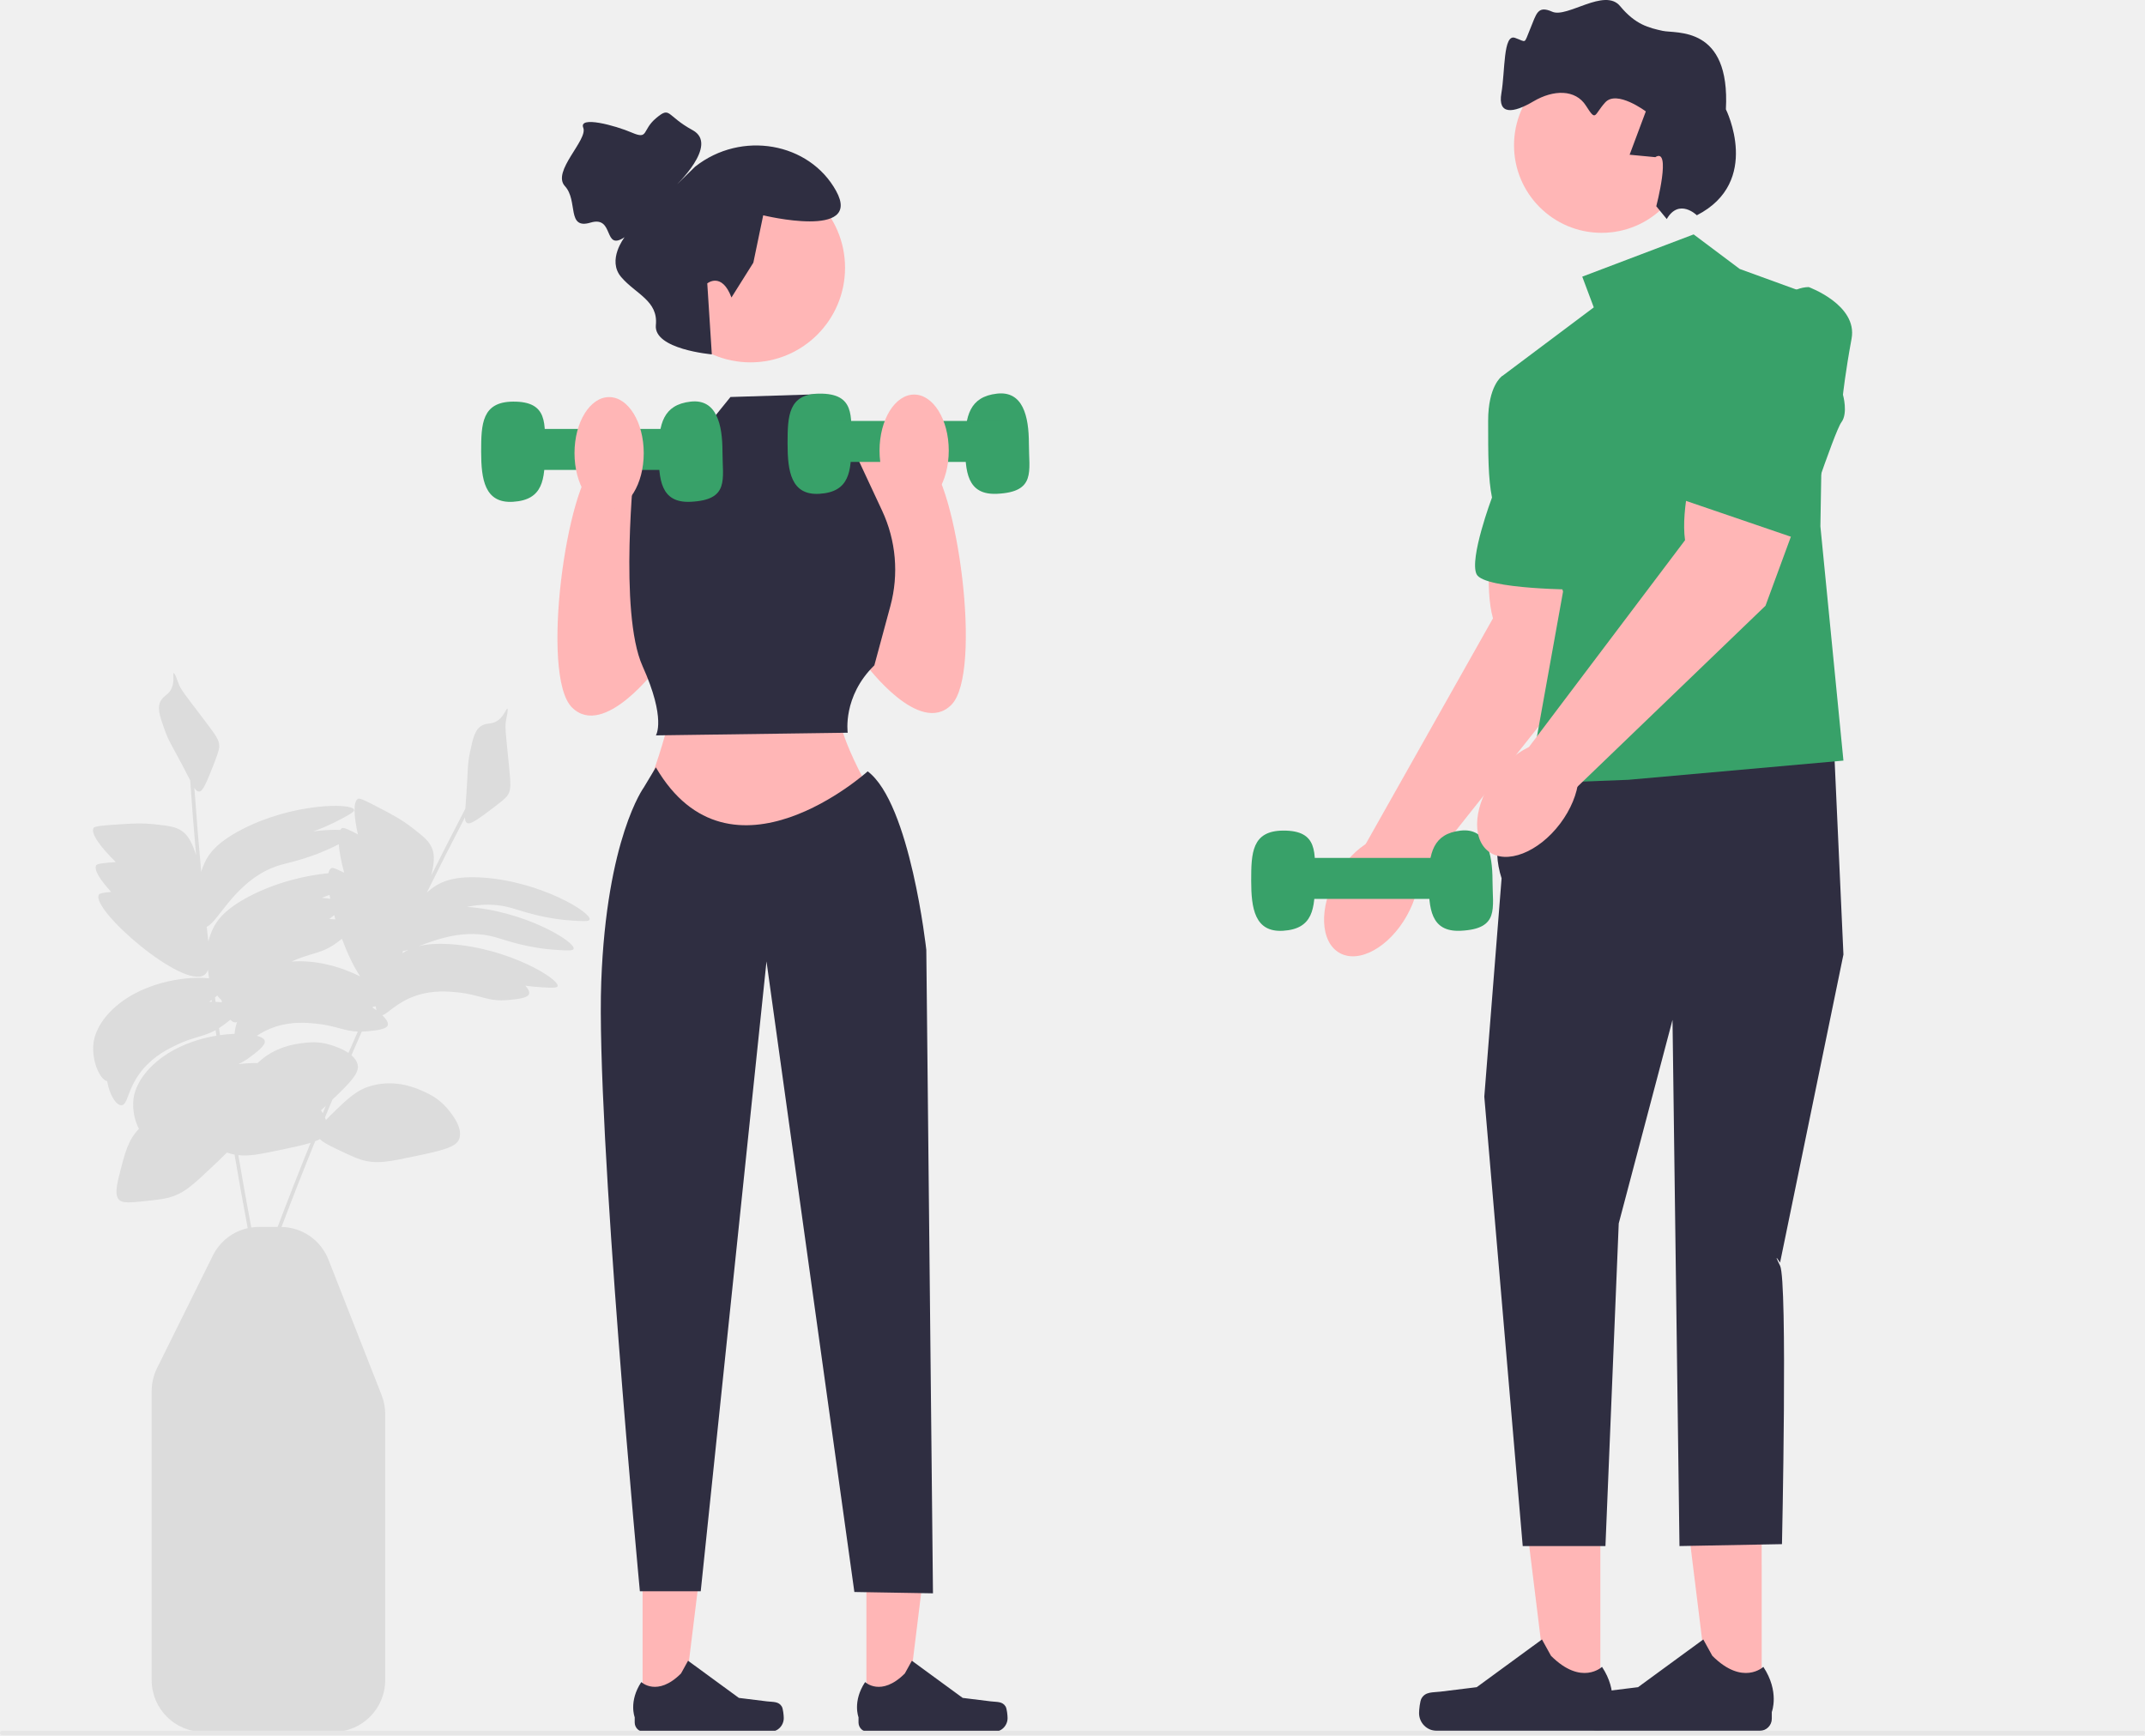
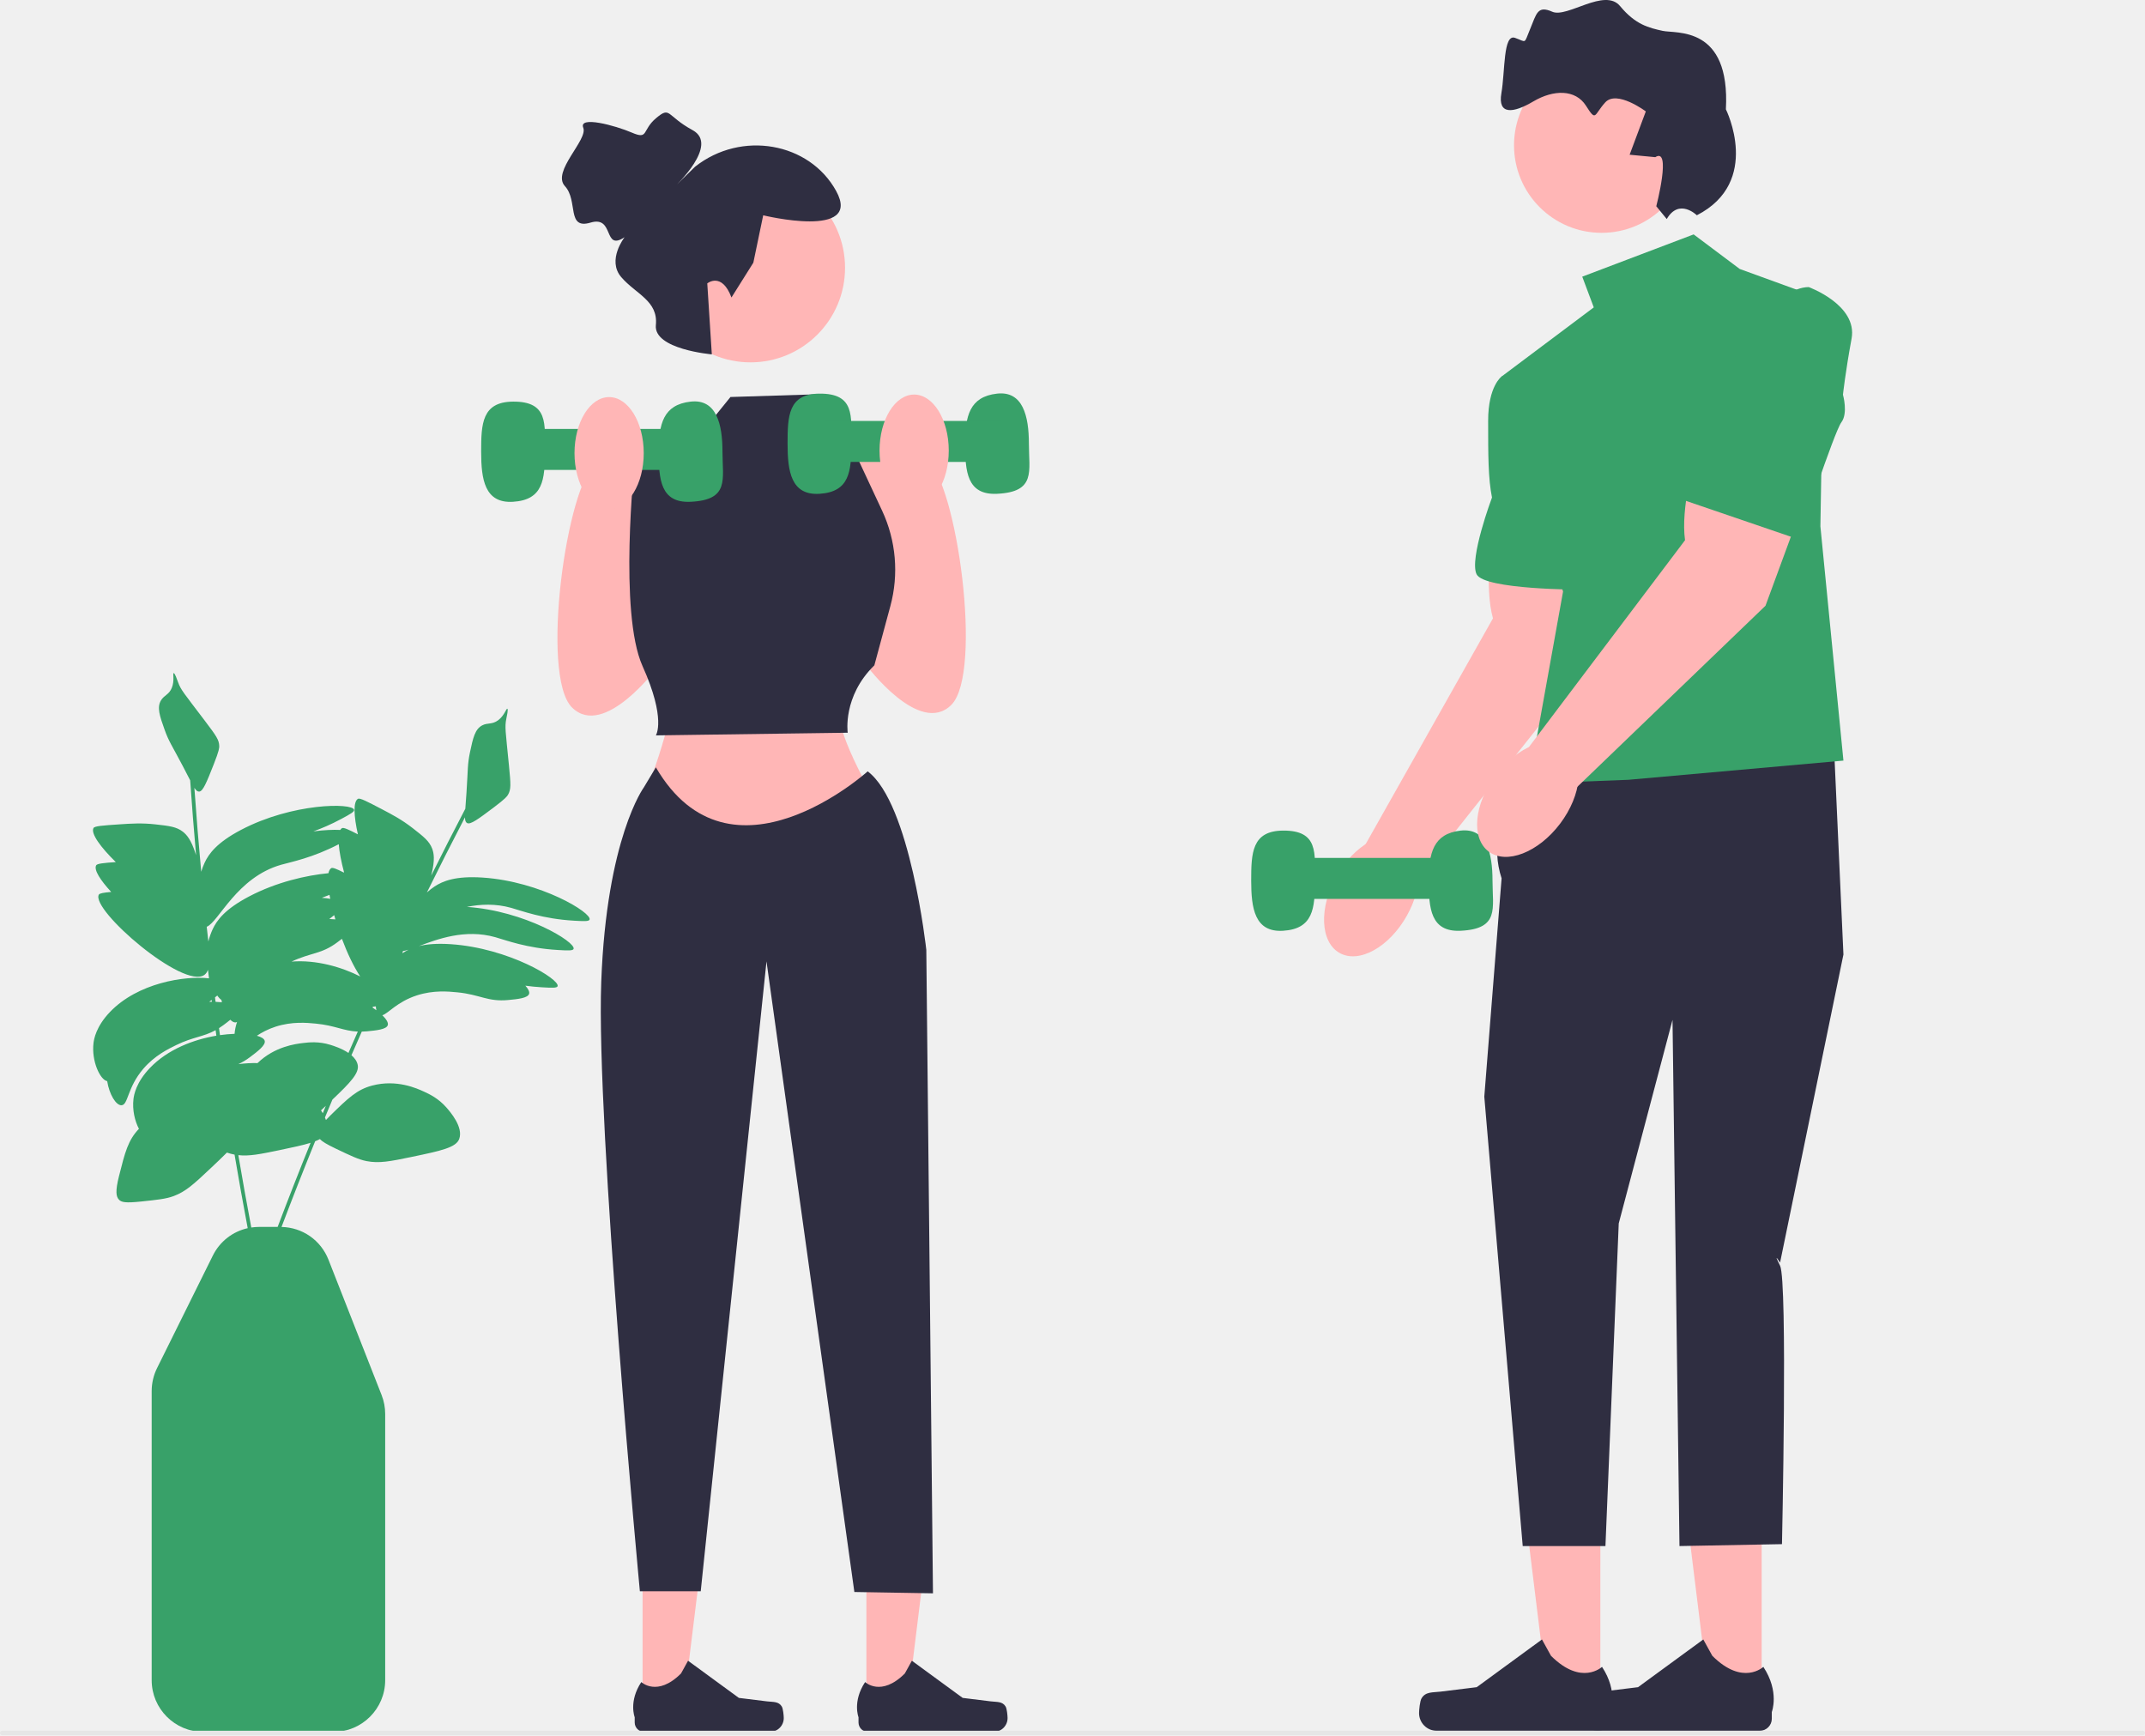
<svg xmlns="http://www.w3.org/2000/svg" width="544" height="440" viewBox="0 0 544 440" fill="none">
  <g clip-path="url(#clip0_1592_2610)">
-     <path d="M122.447 222.533C115.525 222.068 112.301 223.415 110.219 224.787C109.551 225.227 108.892 225.743 108.268 226.301C111.415 219.918 114.637 213.565 117.921 207.255C117.943 208.102 118.093 208.504 118.465 208.705C119.317 209.164 121.304 207.693 125.242 204.732C128.236 202.481 128.618 201.91 128.841 201.519C129.624 200.145 129.557 199.012 129.075 194.073C128.209 185.209 127.986 184.377 128.405 182.283C128.55 181.563 128.945 179.826 128.664 179.726C128.377 179.624 127.929 181.446 126.337 182.635C124.784 183.793 123.692 183.195 122.282 183.941C120.458 184.905 119.956 187.135 119.201 190.725C118.533 193.903 118.704 195.028 118.305 201.017C118.192 202.713 118.085 204.034 118.012 205.073C115.072 210.694 112.186 216.356 109.353 222.04C109.392 221.884 109.428 221.737 109.459 221.61C110.335 218.016 110.043 216.357 109.603 215.193C108.889 213.305 107.47 212.175 104.662 209.992C101.91 207.853 99.583 206.621 96.785 205.158C93.119 203.241 91.286 202.282 90.788 202.562C89.54 203.266 89.725 206.954 90.768 211.568C88.394 210.343 87.133 209.769 86.734 209.994C86.562 210.091 86.418 210.246 86.299 210.45C84.524 210.363 82.171 210.463 79.479 210.816C81.603 210.048 83.99 209.036 86.562 207.654C88.791 206.456 89.903 205.847 89.797 205.344C89.415 203.542 74.194 203.579 61.146 210.426C55.003 213.65 52.96 216.484 51.904 218.743C51.565 219.468 51.273 220.253 51.033 221.054C50.375 213.969 49.797 206.867 49.295 199.772C49.757 200.483 50.095 200.747 50.518 200.724C51.484 200.67 52.407 198.377 54.215 193.793C55.588 190.309 55.616 189.623 55.601 189.173C55.549 187.592 54.899 186.661 51.904 182.705C46.528 175.603 45.903 175.01 45.166 173.007C44.911 172.317 44.339 170.63 44.048 170.692C43.749 170.755 44.322 172.542 43.586 174.388C42.869 176.187 41.625 176.249 40.813 177.622C39.764 179.398 40.503 181.561 41.738 185.015C42.831 188.073 43.565 188.942 46.359 194.255C47.15 195.76 47.75 196.941 48.231 197.865C48.666 204.193 49.169 210.528 49.729 216.854C49.68 216.702 49.634 216.558 49.593 216.432C48.461 212.911 47.344 211.651 46.359 210.888C44.763 209.653 42.963 209.432 39.427 209.04C35.963 208.656 33.334 208.824 30.185 209.04C26.057 209.323 23.993 209.465 23.716 209.964C22.955 211.333 25.526 214.845 29.368 218.602C26.232 218.825 24.633 218.988 24.391 219.423C23.76 220.559 25.427 223.173 28.205 226.175C26.274 226.341 25.256 226.515 25.067 226.855C22.948 230.669 46.631 251.104 51.869 247.184C52.267 246.886 52.549 246.449 52.743 245.916C52.829 246.637 52.916 247.358 53.004 248.079C46.815 247.383 34.928 249.248 27.875 256.629C24.368 260.298 23.84 263.466 23.716 264.483C23.165 268.996 25.361 273.799 27.183 274.152C27.721 277.512 29.407 280.291 30.791 280.266C32.526 280.236 32.219 275.829 36.336 271.026C39.209 267.674 42.626 266.008 44.654 265.02C49.011 262.896 51.542 262.958 54.681 261.228C54.744 261.694 54.811 262.16 54.874 262.626C49.126 263.59 42.561 266.055 38.011 270.817C34.504 274.486 33.976 277.654 33.852 278.671C33.512 281.452 34.219 284.339 35.235 286.235C32.47 289.139 31.705 292.171 30.185 298.211C29.214 302.07 29.426 303.439 30.185 304.218C30.813 304.861 31.805 305.091 35.73 304.68C39.989 304.233 42.118 304.01 44.048 303.293C47.101 302.16 49.206 300.212 53.29 296.363C54.97 294.78 56.39 293.436 57.548 292.263C58.151 292.469 58.716 292.625 59.287 292.738C59.353 292.751 59.418 292.76 59.484 292.772C60.538 299.014 61.651 305.237 62.822 311.434C59.012 312.284 55.757 314.792 53.968 318.4L39.832 346.914C38.94 348.713 38.468 350.727 38.468 352.736V426.054C38.468 433.283 44.35 439.164 51.58 439.164H84.575C91.805 439.164 97.688 433.283 97.688 426.054V358.542C97.688 356.896 97.383 355.285 96.781 353.752L83.309 319.433C81.361 314.471 76.706 311.24 71.398 311.124C74.15 303.864 76.99 296.614 79.928 289.392C80.381 289.217 80.782 289.034 81.13 288.841C81.672 289.435 82.783 290.129 85.139 291.255C89.002 293.102 90.933 294.026 92.953 294.424C96.148 295.054 98.961 294.495 104.456 293.351C111.932 291.795 115.687 290.972 116.469 288.797C117.551 285.787 114.156 281.909 113.221 280.84C111.187 278.517 108.942 277.458 107.555 276.821C105.754 275.994 100.62 273.637 94.414 275.263C90.508 276.286 88.271 278.471 83.797 282.842C83.366 283.263 82.994 283.645 82.664 284.002C82.59 283.788 82.505 283.576 82.413 283.367C83.041 281.854 83.668 280.342 84.303 278.833C88.892 274.481 91.15 272.085 90.721 270.028C90.52 269.062 89.911 268.25 89.128 267.575C89.999 265.577 90.871 263.58 91.754 261.59C92.159 261.581 92.578 261.561 93.029 261.519C95.393 261.296 98.07 261.044 98.355 259.909C98.506 259.308 97.986 258.43 96.964 257.441C98.441 257.029 100.691 254.024 105.74 252.397C109.943 251.043 113.726 251.41 115.972 251.628C121.768 252.191 123.659 254.072 128.871 253.581C131.235 253.358 133.912 253.106 134.197 251.971C134.325 251.461 133.967 250.75 133.234 249.943C134.547 250.124 135.952 250.268 137.45 250.354C139.976 250.499 141.243 250.562 141.415 250.077C142.032 248.342 129.041 240.412 114.338 239.424C110.769 239.184 108.188 239.428 106.234 239.906C110.934 238.153 117.928 235.486 125.607 237.645C128.25 238.388 133.6 240.441 141.504 240.895C144.03 241.04 145.297 241.103 145.47 240.618C146.086 238.884 133.106 230.96 118.411 229.966C121.822 229.277 125.648 229.084 129.661 230.213C132.305 230.956 137.654 233.009 145.559 233.463C148.085 233.609 149.352 233.671 149.524 233.186C150.141 231.451 137.15 223.521 122.447 222.533ZM54.527 252.913C54.726 252.756 54.921 252.6 55.109 252.443C55.446 252.939 55.803 253.319 56.159 253.56C56.197 253.759 56.237 253.955 56.283 254.149C55.781 254.095 55.243 254.058 54.674 254.039C54.626 253.664 54.574 253.288 54.527 252.913ZM83.565 226.915C83.622 227.244 83.684 227.579 83.753 227.922C83.125 227.802 82.405 227.716 81.618 227.665C82.246 227.437 82.894 227.189 83.565 226.915ZM85.061 233.13C84.579 233.082 84.063 233.05 83.52 233.033C83.945 232.71 84.364 232.382 84.752 232.056C84.852 232.412 84.954 232.77 85.061 233.13ZM73.937 243.836C78.912 241.5 81.489 241.998 85.568 238.932C85.948 238.647 86.337 238.354 86.715 238.059C88.068 241.668 89.688 245.11 91.357 247.605C86.684 245.246 80.263 243.329 73.937 243.836ZM85.914 214.071C86.064 216.04 86.548 218.543 87.267 221.233C87.226 221.233 87.186 221.232 87.144 221.232C85.358 220.334 84.375 219.935 84.031 220.128C83.673 220.33 83.433 220.778 83.297 221.421C77.685 221.956 70.122 223.67 63.173 227.317C57.03 230.541 54.988 233.375 53.931 235.633C53.481 236.596 53.113 237.663 52.843 238.735C52.704 237.492 52.562 236.25 52.428 235.005C55.447 233.83 60.013 222.483 71.312 219.279C73.871 218.553 79.242 217.539 85.914 214.071ZM53.042 254.033C53.126 253.973 53.206 253.92 53.29 253.857C53.419 253.76 53.549 253.662 53.68 253.564C53.699 253.717 53.72 253.871 53.74 254.025C53.511 254.025 53.279 254.028 53.042 254.033ZM55.545 260.712C55.91 260.479 56.281 260.229 56.669 259.937C57.254 259.498 57.861 259.041 58.413 258.586C58.84 259.017 59.278 259.269 59.69 259.262C59.851 259.259 59.991 259.207 60.122 259.131C59.768 260.191 59.559 261.229 59.492 262.151C58.33 262.192 57.087 262.297 55.788 262.482C55.707 261.892 55.625 261.302 55.545 260.712ZM70.414 311.113H65.716C65.043 311.113 64.38 311.167 63.73 311.265C62.579 305.171 61.484 299.053 60.446 292.916C63.209 293.222 65.966 292.669 70.79 291.665C74.207 290.954 76.839 290.395 78.772 289.791C75.895 296.877 73.111 303.99 70.414 311.113ZM81.414 281.555C81.8 281.194 82.209 280.81 82.635 280.408C82.375 281.031 82.121 281.657 81.862 282.281C81.718 282.03 81.567 281.788 81.414 281.555ZM83.789 264.945C80.841 264.029 78.373 264.301 76.858 264.483C74.958 264.712 69.667 265.361 65.31 269.573C63.855 269.535 62.208 269.615 60.453 269.836C61.388 269.407 62.355 268.85 63.426 268.045C65.325 266.618 67.474 265.003 67.123 263.887C66.961 263.371 66.25 262.943 65.15 262.637C66.389 261.816 67.928 260.97 69.899 260.335C74.101 258.981 77.884 259.348 80.13 259.566C84.993 260.038 87.113 261.433 90.745 261.582C89.946 263.384 89.159 265.192 88.371 267C86.684 265.85 84.601 265.197 83.789 264.945ZM94.481 255.493C94.513 255.423 94.545 255.351 94.577 255.281C94.828 255.251 95.076 255.22 95.319 255.185C95.336 255.55 95.383 255.879 95.455 256.173C95.153 255.948 94.824 255.721 94.481 255.493ZM102.11 241.678C102.088 241.692 102.066 241.709 102.043 241.724C102.097 241.532 102.147 241.346 102.196 241.165C102.61 241.107 103.083 240.991 103.611 240.829C103.045 241.1 102.55 241.388 102.11 241.678Z" fill="#DCDCDC" />
+     <path d="M122.447 222.533C115.525 222.068 112.301 223.415 110.219 224.787C109.551 225.227 108.892 225.743 108.268 226.301C111.415 219.918 114.637 213.565 117.921 207.255C117.943 208.102 118.093 208.504 118.465 208.705C119.317 209.164 121.304 207.693 125.242 204.732C128.236 202.481 128.618 201.91 128.841 201.519C129.624 200.145 129.557 199.012 129.075 194.073C128.209 185.209 127.986 184.377 128.405 182.283C128.55 181.563 128.945 179.826 128.664 179.726C128.377 179.624 127.929 181.446 126.337 182.635C124.784 183.793 123.692 183.195 122.282 183.941C120.458 184.905 119.956 187.135 119.201 190.725C118.533 193.903 118.704 195.028 118.305 201.017C118.192 202.713 118.085 204.034 118.012 205.073C115.072 210.694 112.186 216.356 109.353 222.04C109.392 221.884 109.428 221.737 109.459 221.61C110.335 218.016 110.043 216.357 109.603 215.193C108.889 213.305 107.47 212.175 104.662 209.992C101.91 207.853 99.583 206.621 96.785 205.158C93.119 203.241 91.286 202.282 90.788 202.562C89.54 203.266 89.725 206.954 90.768 211.568C88.394 210.343 87.133 209.769 86.734 209.994C86.562 210.091 86.418 210.246 86.299 210.45C84.524 210.363 82.171 210.463 79.479 210.816C81.603 210.048 83.99 209.036 86.562 207.654C88.791 206.456 89.903 205.847 89.797 205.344C89.415 203.542 74.194 203.579 61.146 210.426C55.003 213.65 52.96 216.484 51.904 218.743C51.565 219.468 51.273 220.253 51.033 221.054C50.375 213.969 49.797 206.867 49.295 199.772C49.757 200.483 50.095 200.747 50.518 200.724C51.484 200.67 52.407 198.377 54.215 193.793C55.588 190.309 55.616 189.623 55.601 189.173C55.549 187.592 54.899 186.661 51.904 182.705C46.528 175.603 45.903 175.01 45.166 173.007C44.911 172.317 44.339 170.63 44.048 170.692C43.749 170.755 44.322 172.542 43.586 174.388C42.869 176.187 41.625 176.249 40.813 177.622C39.764 179.398 40.503 181.561 41.738 185.015C42.831 188.073 43.565 188.942 46.359 194.255C47.15 195.76 47.75 196.941 48.231 197.865C48.666 204.193 49.169 210.528 49.729 216.854C49.68 216.702 49.634 216.558 49.593 216.432C48.461 212.911 47.344 211.651 46.359 210.888C44.763 209.653 42.963 209.432 39.427 209.04C35.963 208.656 33.334 208.824 30.185 209.04C26.057 209.323 23.993 209.465 23.716 209.964C22.955 211.333 25.526 214.845 29.368 218.602C26.232 218.825 24.633 218.988 24.391 219.423C23.76 220.559 25.427 223.173 28.205 226.175C26.274 226.341 25.256 226.515 25.067 226.855C22.948 230.669 46.631 251.104 51.869 247.184C52.267 246.886 52.549 246.449 52.743 245.916C52.829 246.637 52.916 247.358 53.004 248.079C46.815 247.383 34.928 249.248 27.875 256.629C24.368 260.298 23.84 263.466 23.716 264.483C23.165 268.996 25.361 273.799 27.183 274.152C27.721 277.512 29.407 280.291 30.791 280.266C32.526 280.236 32.219 275.829 36.336 271.026C39.209 267.674 42.626 266.008 44.654 265.02C49.011 262.896 51.542 262.958 54.681 261.228C54.744 261.694 54.811 262.16 54.874 262.626C49.126 263.59 42.561 266.055 38.011 270.817C34.504 274.486 33.976 277.654 33.852 278.671C33.512 281.452 34.219 284.339 35.235 286.235C32.47 289.139 31.705 292.171 30.185 298.211C29.214 302.07 29.426 303.439 30.185 304.218C30.813 304.861 31.805 305.091 35.73 304.68C39.989 304.233 42.118 304.01 44.048 303.293C47.101 302.16 49.206 300.212 53.29 296.363C54.97 294.78 56.39 293.436 57.548 292.263C58.151 292.469 58.716 292.625 59.287 292.738C59.353 292.751 59.418 292.76 59.484 292.772C60.538 299.014 61.651 305.237 62.822 311.434C59.012 312.284 55.757 314.792 53.968 318.4L39.832 346.914C38.94 348.713 38.468 350.727 38.468 352.736V426.054C38.468 433.283 44.35 439.164 51.58 439.164H84.575C91.805 439.164 97.688 433.283 97.688 426.054V358.542C97.688 356.896 97.383 355.285 96.781 353.752L83.309 319.433C81.361 314.471 76.706 311.24 71.398 311.124C74.15 303.864 76.99 296.614 79.928 289.392C80.381 289.217 80.782 289.034 81.13 288.841C81.672 289.435 82.783 290.129 85.139 291.255C89.002 293.102 90.933 294.026 92.953 294.424C96.148 295.054 98.961 294.495 104.456 293.351C111.932 291.795 115.687 290.972 116.469 288.797C117.551 285.787 114.156 281.909 113.221 280.84C111.187 278.517 108.942 277.458 107.555 276.821C105.754 275.994 100.62 273.637 94.414 275.263C90.508 276.286 88.271 278.471 83.797 282.842C83.366 283.263 82.994 283.645 82.664 284.002C82.59 283.788 82.505 283.576 82.413 283.367C83.041 281.854 83.668 280.342 84.303 278.833C88.892 274.481 91.15 272.085 90.721 270.028C90.52 269.062 89.911 268.25 89.128 267.575C89.999 265.577 90.871 263.58 91.754 261.59C92.159 261.581 92.578 261.561 93.029 261.519C95.393 261.296 98.07 261.044 98.355 259.909C98.506 259.308 97.986 258.43 96.964 257.441C98.441 257.029 100.691 254.024 105.74 252.397C109.943 251.043 113.726 251.41 115.972 251.628C121.768 252.191 123.659 254.072 128.871 253.581C131.235 253.358 133.912 253.106 134.197 251.971C134.325 251.461 133.967 250.75 133.234 249.943C134.547 250.124 135.952 250.268 137.45 250.354C139.976 250.499 141.243 250.562 141.415 250.077C142.032 248.342 129.041 240.412 114.338 239.424C110.769 239.184 108.188 239.428 106.234 239.906C110.934 238.153 117.928 235.486 125.607 237.645C128.25 238.388 133.6 240.441 141.504 240.895C144.03 241.04 145.297 241.103 145.47 240.618C146.086 238.884 133.106 230.96 118.411 229.966C121.822 229.277 125.648 229.084 129.661 230.213C132.305 230.956 137.654 233.009 145.559 233.463C148.085 233.609 149.352 233.671 149.524 233.186C150.141 231.451 137.15 223.521 122.447 222.533ZM54.527 252.913C54.726 252.756 54.921 252.6 55.109 252.443C55.446 252.939 55.803 253.319 56.159 253.56C56.197 253.759 56.237 253.955 56.283 254.149C55.781 254.095 55.243 254.058 54.674 254.039C54.626 253.664 54.574 253.288 54.527 252.913ZM83.565 226.915C83.622 227.244 83.684 227.579 83.753 227.922C83.125 227.802 82.405 227.716 81.618 227.665C82.246 227.437 82.894 227.189 83.565 226.915ZM85.061 233.13C84.579 233.082 84.063 233.05 83.52 233.033C83.945 232.71 84.364 232.382 84.752 232.056C84.852 232.412 84.954 232.77 85.061 233.13ZM73.937 243.836C78.912 241.5 81.489 241.998 85.568 238.932C85.948 238.647 86.337 238.354 86.715 238.059C88.068 241.668 89.688 245.11 91.357 247.605C86.684 245.246 80.263 243.329 73.937 243.836ZM85.914 214.071C86.064 216.04 86.548 218.543 87.267 221.233C87.226 221.233 87.186 221.232 87.144 221.232C85.358 220.334 84.375 219.935 84.031 220.128C83.673 220.33 83.433 220.778 83.297 221.421C77.685 221.956 70.122 223.67 63.173 227.317C57.03 230.541 54.988 233.375 53.931 235.633C53.481 236.596 53.113 237.663 52.843 238.735C52.704 237.492 52.562 236.25 52.428 235.005C55.447 233.83 60.013 222.483 71.312 219.279C73.871 218.553 79.242 217.539 85.914 214.071ZM53.042 254.033C53.126 253.973 53.206 253.92 53.29 253.857C53.419 253.76 53.549 253.662 53.68 253.564C53.699 253.717 53.72 253.871 53.74 254.025C53.511 254.025 53.279 254.028 53.042 254.033ZM55.545 260.712C55.91 260.479 56.281 260.229 56.669 259.937C57.254 259.498 57.861 259.041 58.413 258.586C58.84 259.017 59.278 259.269 59.69 259.262C59.851 259.259 59.991 259.207 60.122 259.131C59.768 260.191 59.559 261.229 59.492 262.151C58.33 262.192 57.087 262.297 55.788 262.482C55.707 261.892 55.625 261.302 55.545 260.712ZM70.414 311.113H65.716C65.043 311.113 64.38 311.167 63.73 311.265C62.579 305.171 61.484 299.053 60.446 292.916C63.209 293.222 65.966 292.669 70.79 291.665C74.207 290.954 76.839 290.395 78.772 289.791C75.895 296.877 73.111 303.99 70.414 311.113ZM81.414 281.555C81.8 281.194 82.209 280.81 82.635 280.408C82.375 281.031 82.121 281.657 81.862 282.281C81.718 282.03 81.567 281.788 81.414 281.555ZM83.789 264.945C80.841 264.029 78.373 264.301 76.858 264.483C74.958 264.712 69.667 265.361 65.31 269.573C63.855 269.535 62.208 269.615 60.453 269.836C61.388 269.407 62.355 268.85 63.426 268.045C65.325 266.618 67.474 265.003 67.123 263.887C66.961 263.371 66.25 262.943 65.15 262.637C66.389 261.816 67.928 260.97 69.899 260.335C74.101 258.981 77.884 259.348 80.13 259.566C84.993 260.038 87.113 261.433 90.745 261.582C89.946 263.384 89.159 265.192 88.371 267C86.684 265.85 84.601 265.197 83.789 264.945ZM94.481 255.493C94.513 255.423 94.545 255.351 94.577 255.281C94.828 255.251 95.076 255.22 95.319 255.185C95.336 255.55 95.383 255.879 95.455 256.173C95.153 255.948 94.824 255.721 94.481 255.493ZM102.11 241.678C102.088 241.692 102.066 241.709 102.043 241.724C102.097 241.532 102.147 241.346 102.196 241.165C102.61 241.107 103.083 240.991 103.611 240.829C103.045 241.1 102.55 241.388 102.11 241.678Z" fill="#38A169" />
    <path d="M162.97 432.981L173.276 432.98L178.179 393.233L162.968 393.234L162.97 432.981Z" fill="#FFB6B6" />
    <path d="M198.282 432.747C198.602 433.288 198.772 435.032 198.772 435.66C198.772 437.592 197.206 439.158 195.274 439.158H163.356C162.038 439.158 160.969 438.089 160.969 436.772V435.443C160.969 435.443 159.39 431.45 162.641 426.528C162.641 426.528 166.681 430.382 172.719 424.346L174.499 421.121L187.386 430.544L194.529 431.424C196.092 431.616 197.478 431.394 198.282 432.747Z" fill="#2F2E41" />
    <path d="M219.733 432.981L230.039 432.98L234.942 393.233L219.73 393.234L219.733 432.981Z" fill="#FFB6B6" />
    <path d="M255.044 432.747C255.365 433.288 255.534 435.032 255.534 435.66C255.534 437.592 253.968 439.158 252.036 439.158H220.118C218.8 439.158 217.732 438.089 217.732 436.772V435.443C217.732 435.443 216.153 431.45 219.404 426.528C219.404 426.528 223.444 430.382 229.481 424.346L231.262 421.121L244.149 430.544L251.292 431.424C252.855 431.616 254.24 431.394 255.044 432.747Z" fill="#2F2E41" />
    <path d="M215.593 116.578C215.593 116.578 227.464 111.173 235.043 116.578C242.622 121.983 249.38 170.628 241.271 178.735C233.162 186.843 219.647 168.601 219.647 168.601L215.593 116.578Z" fill="#FFB6B6" />
    <path d="M170.729 117.221C170.729 117.221 158.858 111.816 151.279 117.221C143.699 122.626 136.942 171.272 145.051 179.379C153.16 187.487 166.675 169.245 166.675 169.245L170.729 117.221Z" fill="#FFB6B6" />
    <path d="M171.067 177.014C171.067 177.014 167.012 195.256 162.282 203.364L196.745 223.633L223.775 206.066C223.775 206.066 210.936 185.122 212.963 179.041L171.067 177.014Z" fill="#FFB6B6" />
    <path d="M405.869 430.956L392.633 430.954L386.337 379.911L405.872 379.912L405.869 430.956Z" fill="#FFB6B6" />
    <path d="M360.522 430.655C360.11 431.349 359.893 433.589 359.893 434.396C359.893 436.877 361.904 438.888 364.385 438.888H405.374C407.067 438.888 408.439 437.516 408.439 435.823V434.117C408.439 434.117 410.466 428.989 406.292 422.669C406.292 422.669 401.103 427.618 393.35 419.866L391.064 415.725L374.514 427.826L365.341 428.955C363.334 429.202 361.555 428.917 360.522 430.655Z" fill="#2F2E41" />
    <path d="M446.782 430.956L433.546 430.954L427.25 379.911L446.785 379.912L446.782 430.956Z" fill="#FFB6B6" />
    <path d="M401.435 430.655C401.023 431.349 400.806 433.589 400.806 434.396C400.806 436.877 402.817 438.888 405.298 438.888H446.287C447.98 438.888 449.352 437.516 449.352 435.823V434.117C449.352 434.117 451.379 428.989 447.205 422.669C447.205 422.669 442.016 427.618 434.263 419.866L431.977 415.725L415.427 427.826L406.254 428.955C404.247 429.202 402.468 428.917 401.435 430.655Z" fill="#2F2E41" />
    <path d="M378.333 136.5C378.333 136.5 376.416 148.836 378.636 156.797L346.037 214.595L358.718 223.836L401.067 170.562L406.936 144.24L378.333 136.5Z" fill="#FFB6B6" />
    <path d="M356.772 232.243C361.264 224.278 360.918 215.572 355.997 212.798C351.077 210.023 343.446 214.231 338.954 222.196C334.461 230.161 334.808 238.867 339.729 241.641C344.649 244.416 352.28 240.208 356.772 232.243Z" fill="#FFB6B6" />
    <path d="M391.051 195.304C391.051 195.304 375.465 206.301 380.823 222.716L376.439 278.089L386.181 392.041H407.162L410.533 310.229L424.171 258.61L425.939 392.041L451.933 391.554C451.933 391.554 453.394 324.838 451.446 320.943C449.498 317.047 451.446 320.172 451.446 320.172L467.519 242.042L465.084 188.486L391.051 195.304Z" fill="#2F2E41" />
    <path d="M429.529 59.438L401.28 70.152L404.202 77.943L380.823 95.475L396.409 150.015L387.642 198.713L412.969 197.739L467.519 192.869L461.675 133.458L462.649 75.996L441.218 68.204L429.529 59.438Z" fill="#38A169" />
    <path d="M388.129 94.013L380.823 95.474C380.823 95.474 377.414 97.909 377.414 106.675C377.414 115.44 377.414 121.284 378.388 126.154C378.388 126.154 372.543 141.737 374.491 145.633C376.44 149.528 400.792 149.528 400.792 149.528L388.129 94.013Z" fill="#38A169" />
    <path d="M428.386 36.838C428.386 49.1 418.444 59.04 406.181 59.04C393.917 59.04 383.976 49.1 383.976 36.838C383.976 24.577 393.917 14.637 406.181 14.637C418.444 14.637 428.386 24.577 428.386 36.838Z" fill="#FFB6B6" />
    <path d="M420.057 52.298C420.057 52.298 423.99 37.187 419.799 39.852L413.293 39.234L417.401 28.248C417.401 28.248 410.048 22.737 407.116 25.959C404.184 29.18 404.887 30.997 402.222 26.806C399.557 22.615 393.989 22.695 388.888 25.71C383.788 28.726 379.803 29.222 380.772 23.626C381.741 18.031 381.198 8.522 384.226 9.601C387.254 10.679 386.424 11.288 388.056 7.38C389.689 3.472 389.895 1.304 393.675 2.976C397.454 4.648 406.952 -3.2 410.877 1.548C414.801 6.296 418.23 7.059 421.658 7.822C425.086 8.586 438.86 6.394 437.708 27.723C437.708 27.723 446.902 46.098 430.341 54.587C430.341 54.587 425.847 50.153 422.709 55.543L420.057 52.298Z" fill="#2F2E41" />
    <path d="M206.881 99.993L185.257 100.669L173.769 114.857L160.93 117.559C160.93 117.559 156.876 155.394 162.958 168.907C169.039 182.419 166.336 186.473 166.336 186.473L214.99 185.798C214.99 185.798 213.638 176.621 221.747 168.71L225.814 153.663C227.988 145.619 227.247 137.064 223.723 129.513L214.99 110.803L207.557 108.1L206.881 99.993Z" fill="#2F2E41" />
    <path d="M166.336 194.581L163.296 199.648C163.296 199.648 153.835 212.485 152.484 248.969C151.132 285.452 162.282 403.509 162.282 403.509H177.712L194.394 243.784L216.679 403.687L236.614 404.025L234.924 240.861C234.924 240.861 230.87 203.702 220.058 195.594C220.058 195.594 185.257 227.011 166.336 194.581Z" fill="#2F2E41" />
    <path d="M138.194 114.541C138.194 121.555 137.771 126.774 130.111 127.241C122.915 127.68 122.027 121.555 122.027 114.541C122.027 107.527 122.195 101.898 130.111 101.841C139.123 101.776 138.194 107.527 138.194 114.541Z" fill="#38A169" />
    <path d="M183.23 114.541C183.23 121.555 185.074 126.774 175.147 127.241C167.51 127.601 167.063 121.555 167.063 114.541C167.063 107.527 168.185 102.628 175.147 101.841C181.695 101.1 183.23 107.527 183.23 114.541Z" fill="#38A169" />
    <path d="M176.302 108.768H131.266V119.159H176.302V108.768Z" fill="#38A169" />
    <path d="M215.905 112.514C215.905 119.528 215.482 124.748 207.822 125.215C200.626 125.653 199.738 119.528 199.738 112.514C199.738 105.5 199.906 99.871 207.822 99.814C216.834 99.749 215.905 105.5 215.905 112.514Z" fill="#38A169" />
    <path d="M260.941 112.514C260.941 119.528 262.785 124.747 252.858 125.214C245.221 125.574 244.774 119.528 244.774 112.514C244.774 105.5 245.896 100.601 252.858 99.814C259.406 99.074 260.941 105.5 260.941 112.514Z" fill="#38A169" />
    <path d="M254.012 106.741H208.977V117.132H254.012V106.741Z" fill="#38A169" />
    <path d="M333.484 223.317C333.484 230.331 333.062 235.55 325.401 236.018C318.206 236.456 317.317 230.331 317.317 223.317C317.317 216.303 317.485 210.674 325.401 210.617C334.413 210.552 333.484 216.303 333.484 223.317Z" fill="#38A169" />
    <path d="M378.52 223.317C378.52 230.331 380.364 235.55 370.437 236.017C362.8 236.377 362.354 230.331 362.354 223.317C362.354 216.303 363.475 211.404 370.437 210.617C376.985 209.877 378.52 216.303 378.52 223.317Z" fill="#38A169" />
    <path d="M371.592 217.544H326.556V227.935H371.592V217.544Z" fill="#38A169" />
    <path d="M231.839 128.473C236.688 128.473 240.619 122.11 240.619 114.261C240.619 106.412 236.688 100.049 231.839 100.049C226.99 100.049 223.06 106.412 223.06 114.261C223.06 122.11 226.99 128.473 231.839 128.473Z" fill="#FFB6B6" />
    <path d="M190.326 91.885C203.574 91.885 214.315 81.147 214.315 67.9C214.315 54.654 203.574 43.916 190.326 43.916C177.077 43.916 166.337 54.654 166.337 67.9C166.337 81.147 177.077 91.885 190.326 91.885Z" fill="#FFB6B6" />
    <path d="M185.509 75.437L191.059 66.606L193.558 54.595C193.558 54.595 218.843 60.761 212.059 48.429C205.276 36.097 188.008 33.015 176.291 42.263L171.241 47.196C171.241 47.196 182.458 36.714 175.674 33.015C168.891 29.315 170.124 26.849 166.424 29.932C162.724 33.015 164.574 35.481 160.257 33.631C155.94 31.781 146.69 29.315 147.923 32.398C149.156 35.481 139.853 43.497 143.271 47.196C146.69 50.896 143.606 58.295 149.773 56.445C155.94 54.595 152.857 63.844 158.407 60.145C158.407 60.145 153.851 65.949 157.551 70.265C161.252 74.581 166.953 76.26 166.336 82.426C165.719 88.592 180.527 89.858 180.527 89.858L179.374 71.86C179.374 71.86 183.042 68.853 185.509 75.437Z" fill="#2F2E41" />
    <path d="M429.74 116.823C429.74 116.823 426.203 128.797 427.347 136.982L387.367 189.945L398.71 200.786L447.753 153.6L457.062 128.29L429.74 116.823Z" fill="#FFB6B6" />
    <path d="M395.666 208.861C401.176 201.562 401.987 192.887 397.478 189.485C392.969 186.082 384.848 189.241 379.338 196.54C373.829 203.839 373.017 212.514 377.526 215.916C382.035 219.318 390.157 216.16 395.666 208.861Z" fill="#FFB6B6" />
    <path d="M458.713 72.796C458.713 72.796 471.168 77.313 469.583 85.879C467.999 94.445 467.397 100.092 467.397 100.092C467.397 100.092 468.747 104.772 466.987 107.104C465.226 109.436 456.188 136.781 456.188 136.781L423.68 125.673C423.68 125.673 442.737 72.942 458.713 72.796Z" fill="#38A169" />
    <path d="M544 439.433C544 439.746 543.746 440 543.432 440H0.568C0.254 440 0 439.746 0 439.433C0 439.119 0.254 438.865 0.568 438.865H543.432C543.746 438.865 544 439.119 544 439.433Z" fill="#E6E6E6" />
    <path d="M163.261 114.905C163.261 122.754 159.331 129.117 154.482 129.117C149.633 129.117 145.702 122.754 145.702 114.905C145.702 107.055 149.633 100.692 154.482 100.692C159.331 100.692 163.261 107.055 163.261 114.905Z" fill="#FFB6B6" />
  </g>
  <defs>
    <clipPath id="clip0_1592_2610">
      <rect width="544" height="440" fill="white" />
    </clipPath>
  </defs>
</svg>
